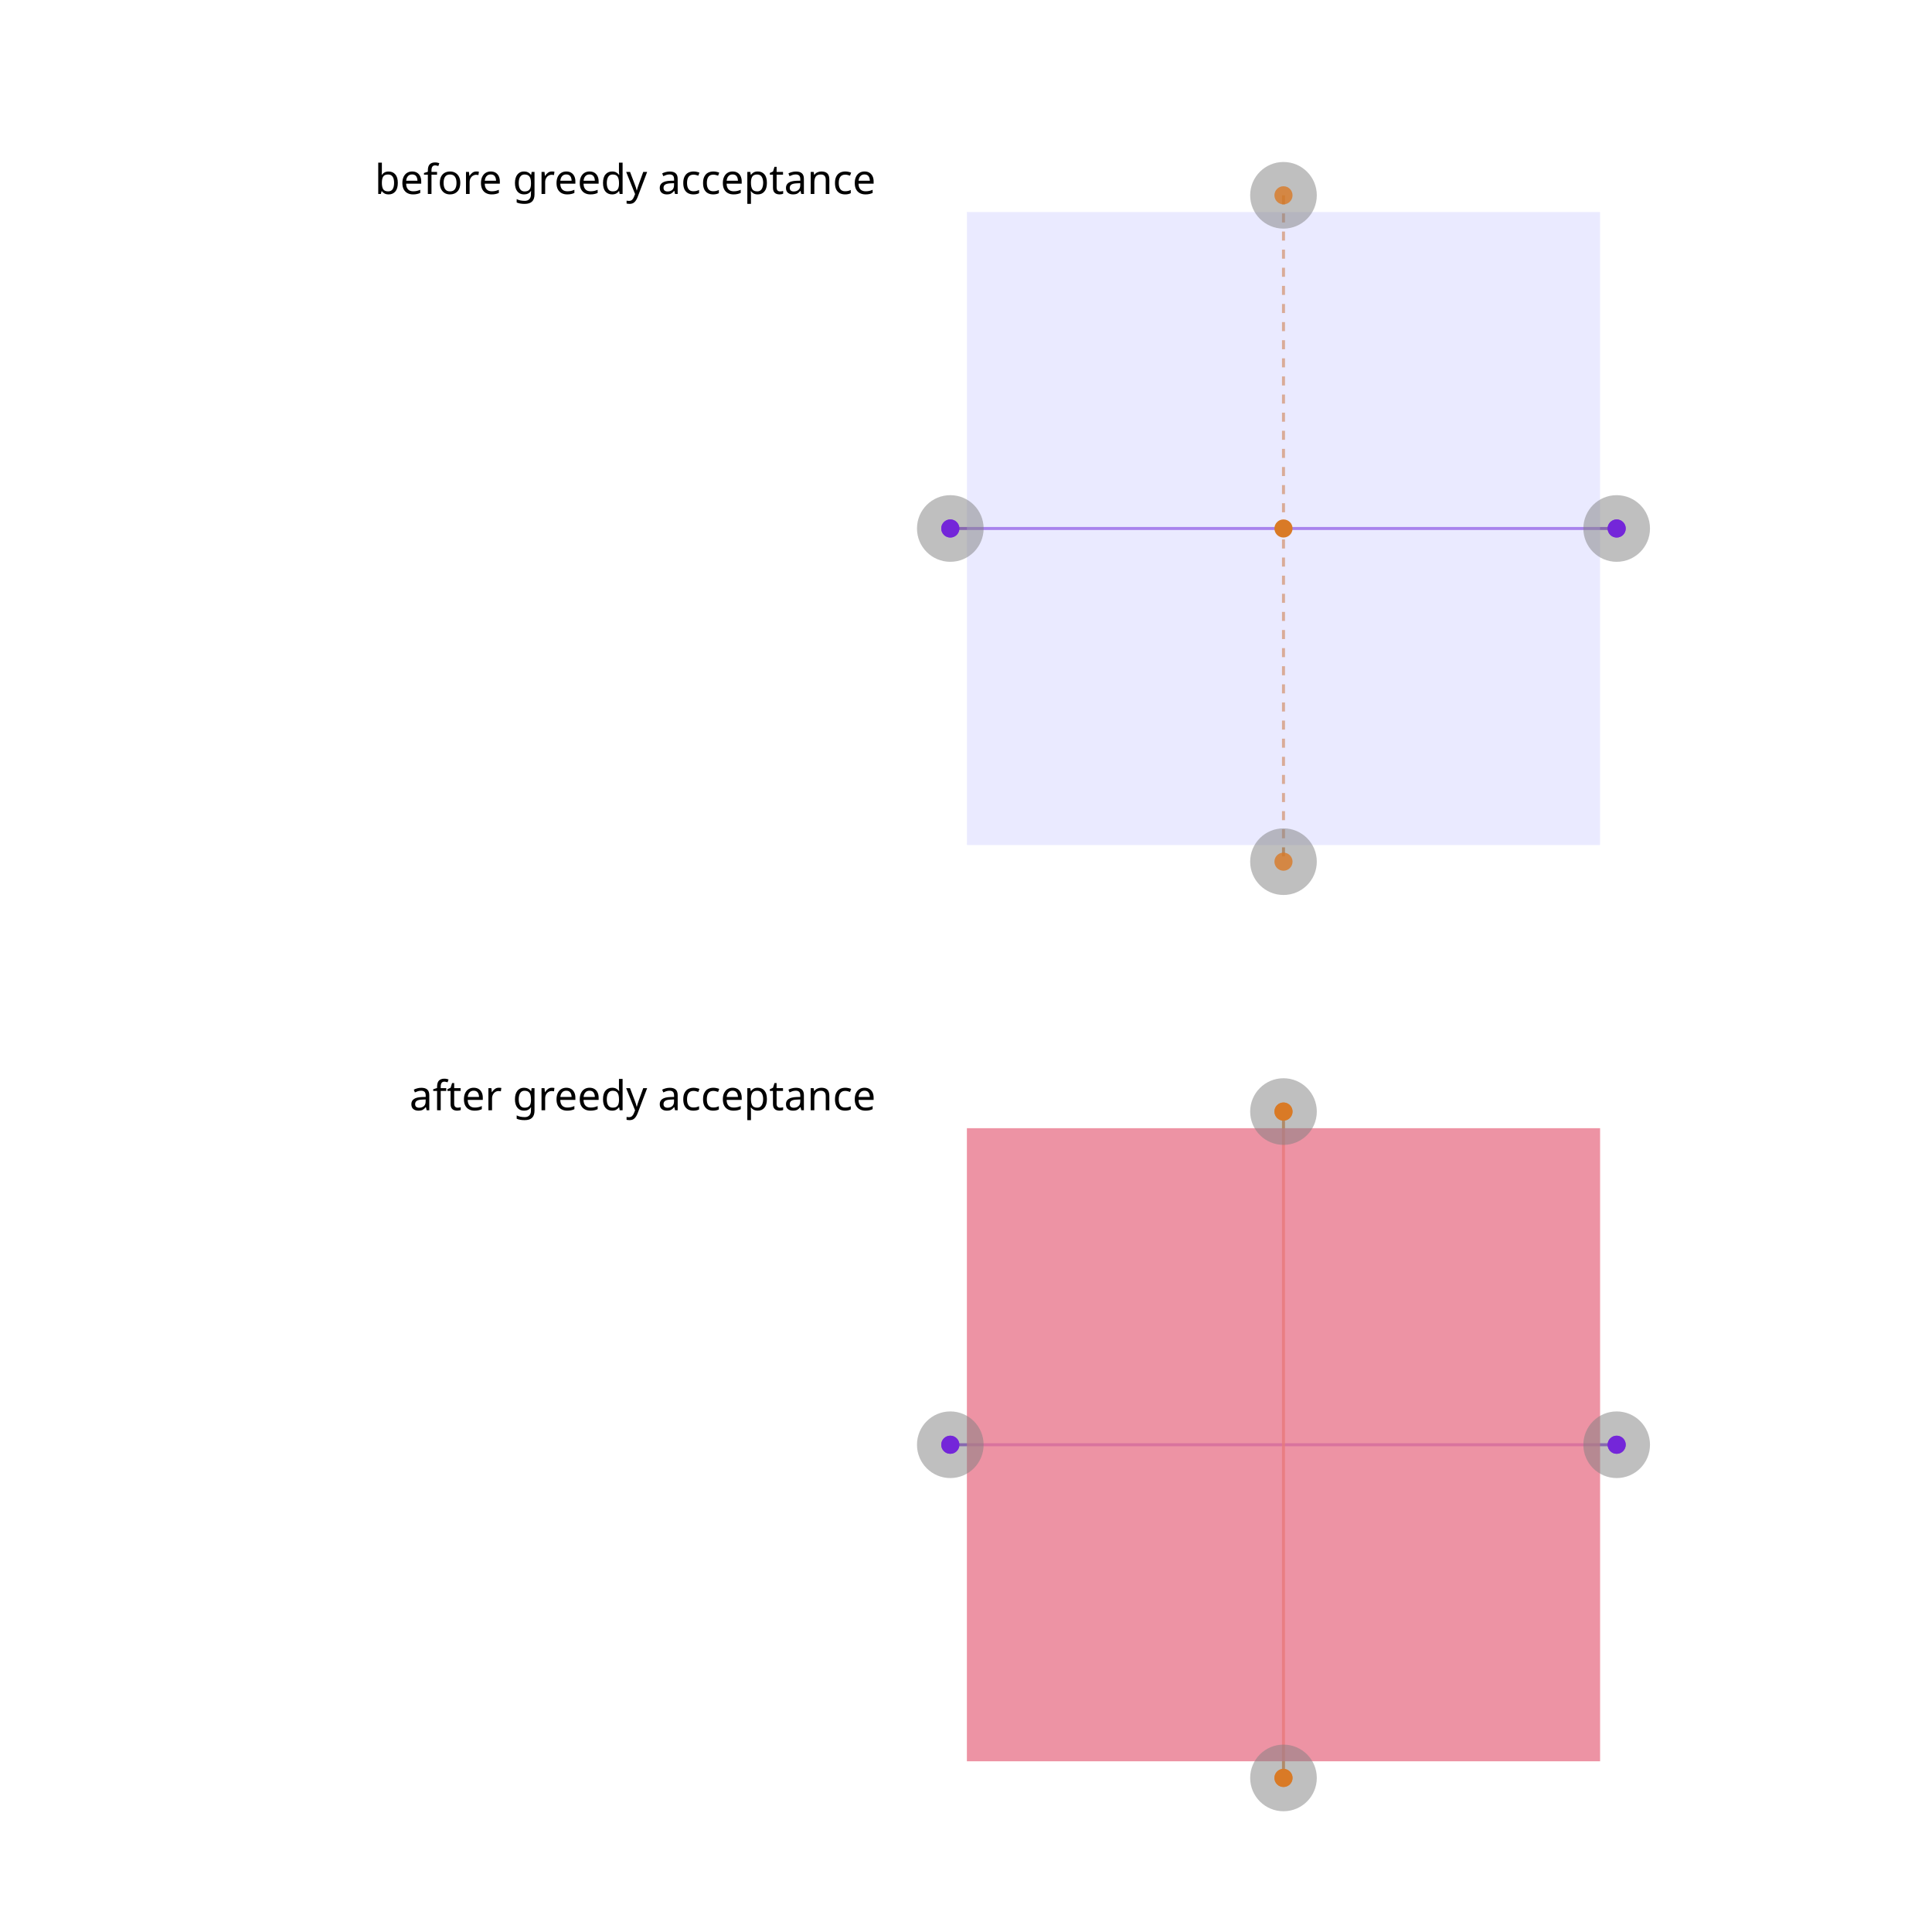
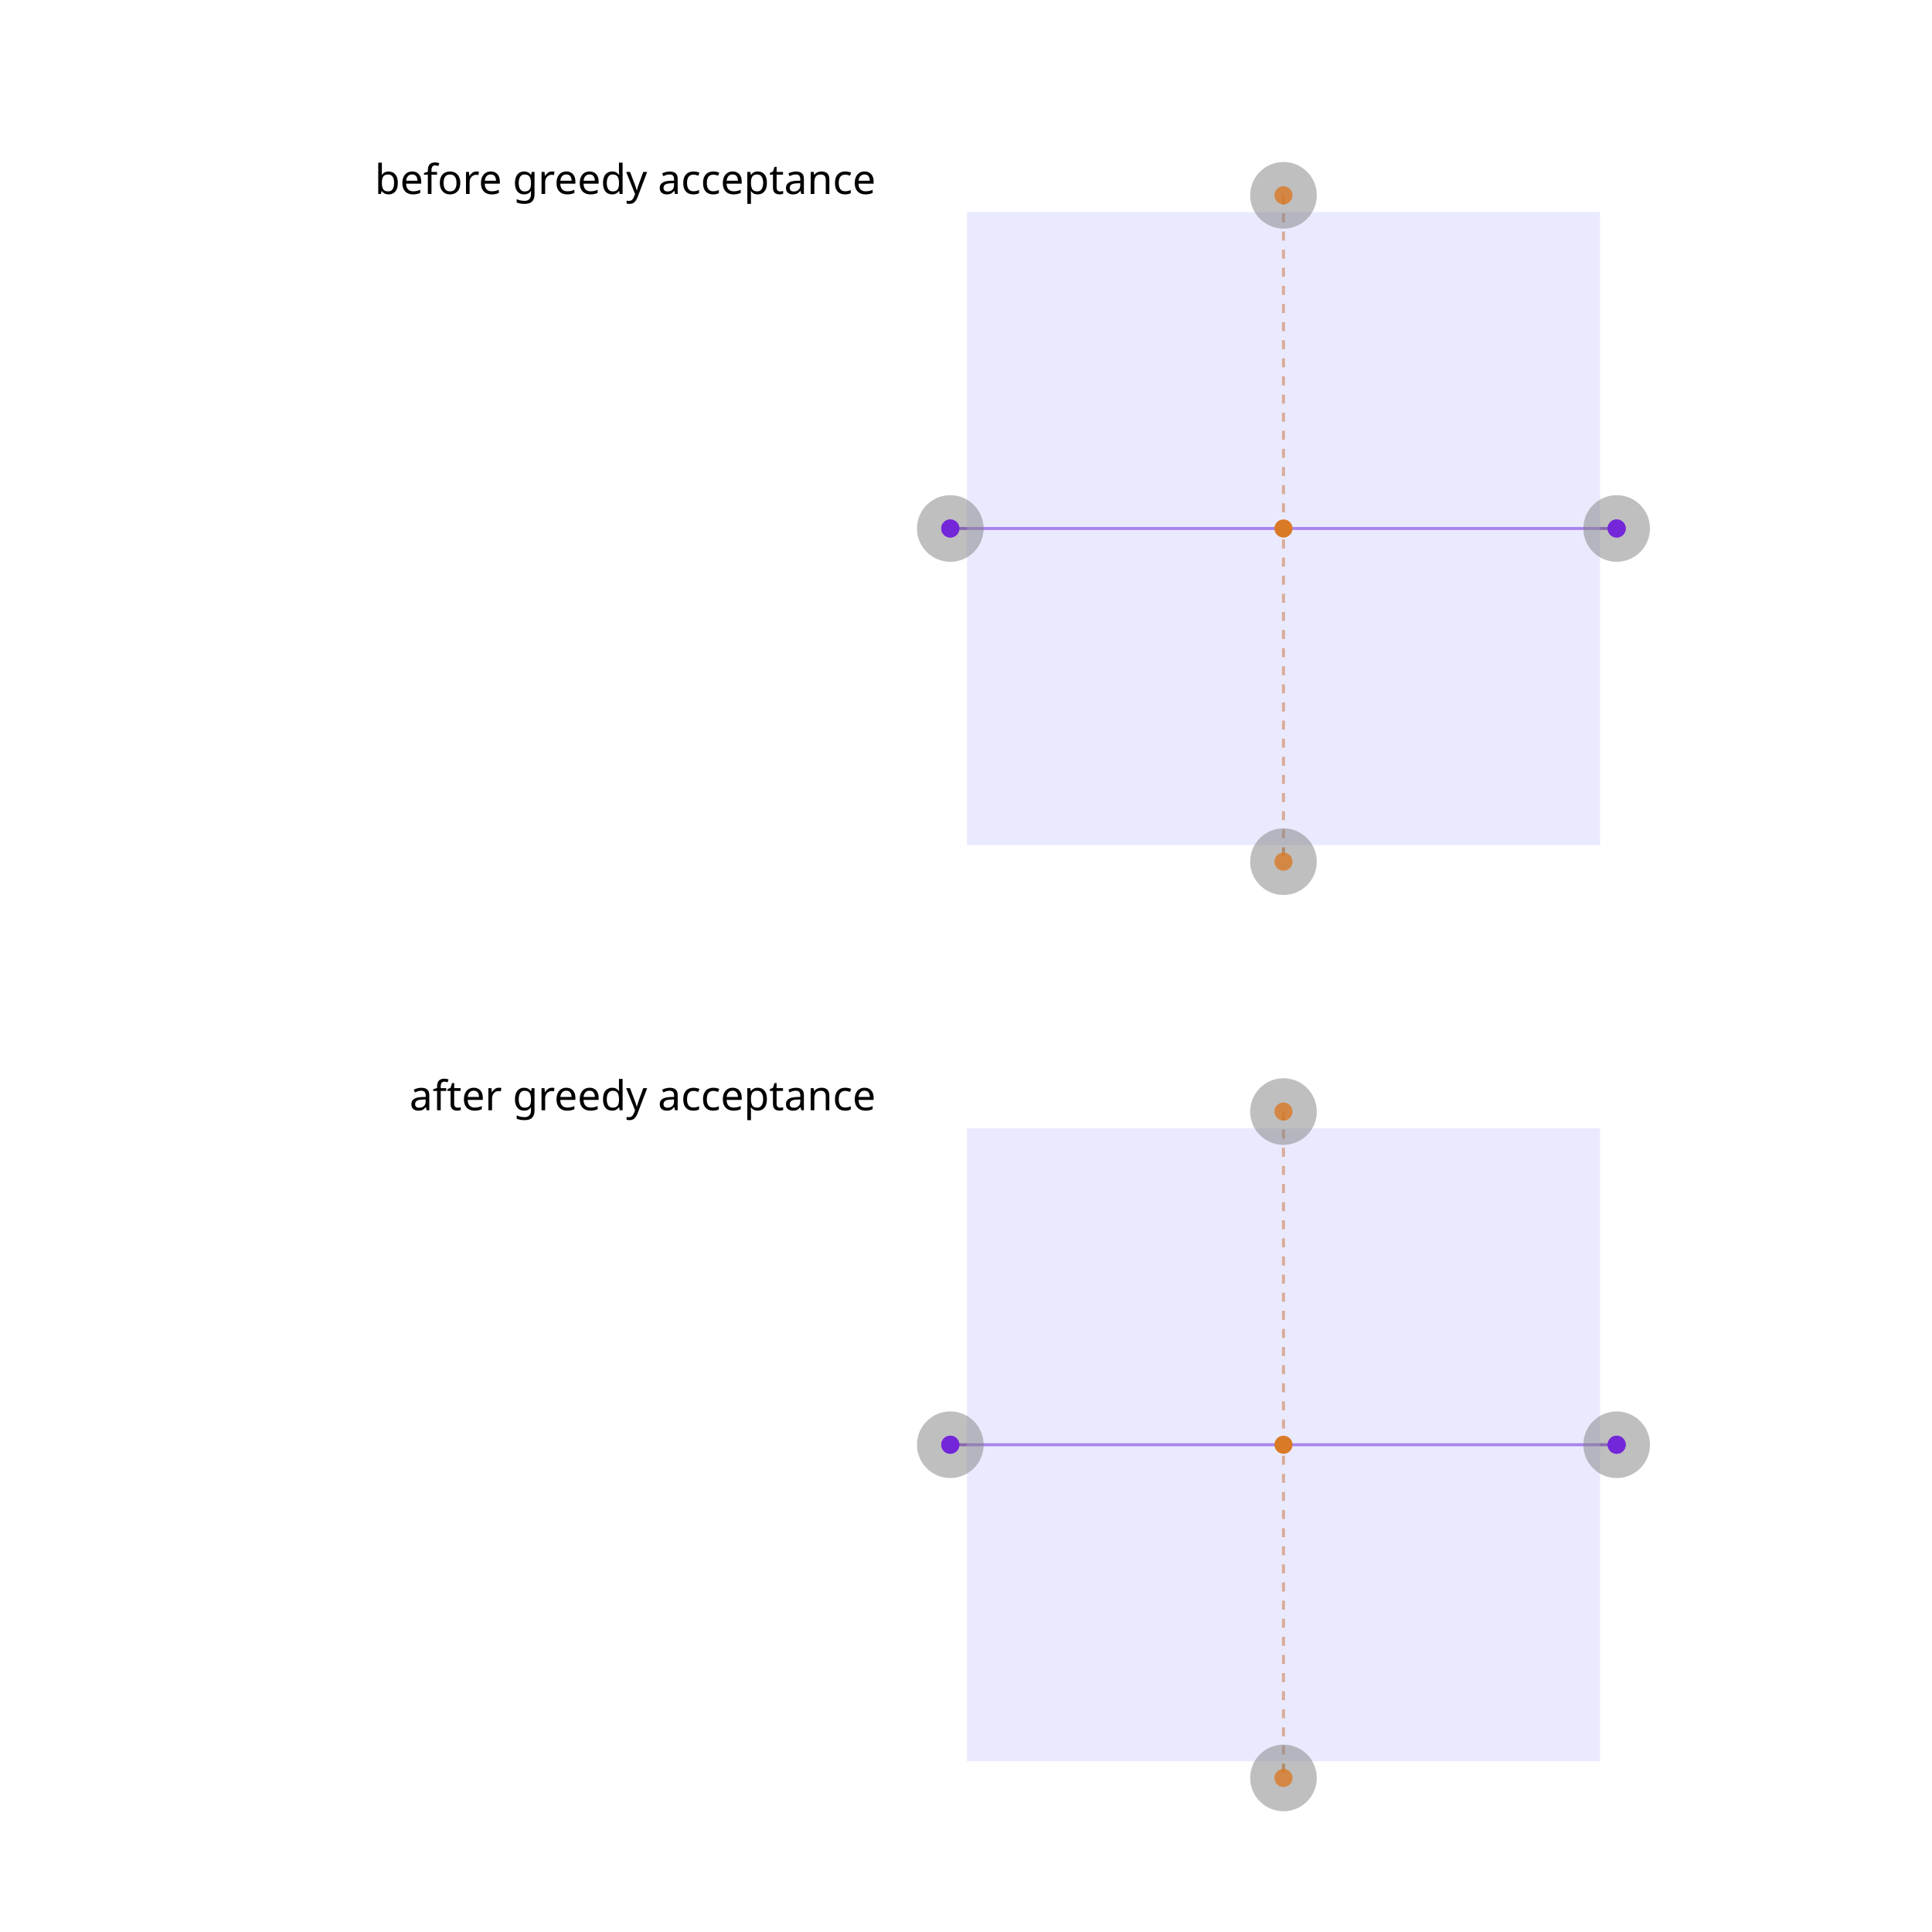
<svg xmlns="http://www.w3.org/2000/svg" width="640" height="640" viewBox="0 0 640 640">
  <rect width="100%" height="100%" fill="white" />
  <g>
    <polyline data-points="0.5,0 -0.5,0" data-type="line" data-label="route: route-0 region: region-0 z: 0" points="535.543,175.068 314.799,175.068" fill="none" stroke="hsla(266, 70%, 50%, 0.8)" stroke-width="1px" />
  </g>
  <g>
    <polyline data-points="0,0.5 0,-0.5" data-type="line" data-label="route-1 z: 0" points="425.171,64.696 425.171,285.44" fill="none" stroke="hsla(28, 70%, 50%, 0.8)" stroke-width="1px" stroke-dasharray="3 3" />
  </g>
  <g>
    <polyline data-points="0.5,-1.375 -0.5,-1.375" data-type="line" data-label="route: route-0 region: region-0 z: 0" points="535.543,478.591 314.799,478.591" fill="none" stroke="hsla(266, 70%, 50%, 0.8)" stroke-width="1px" />
  </g>
  <g>
-     <polyline data-points="0,-0.875 0,-1.875" data-type="line" data-label="route: route-1 region: region-0 z: 0" points="425.171,368.219 425.171,588.963" fill="none" stroke="hsla(28, 70%, 50%, 0.8)" stroke-width="1px" />
+     <polyline data-points="0,-0.875 0,-1.875" data-type="line" data-label="route-1 z: 0" points="425.171,368.219 425.171,588.963" fill="none" stroke="hsla(28, 70%, 50%, 0.8)" stroke-width="1px" stroke-dasharray="3 3" />
  </g>
  <g>
    <rect data-type="rect" data-label="region: region-0 net: free cost: 0.000 congestion: 0.000 same layer X: 0 trans X: 0 entry exit X: 0" data-x="0" data-y="0" x="320.317" y="70.214" width="209.707" height="209.707" fill="rgba(200, 200, 255, 0.1)" stroke="rgba(128, 128, 128, 0.5)" stroke-width="0.005" />
  </g>
  <g>
    <rect data-type="rect" data-label="region: region-1 net: free cost: 0.000 congestion: 0.000 same layer X: 0 trans X: 0 entry exit X: 0" data-x="0" data-y="0" x="320.317" y="70.214" width="209.707" height="209.707" fill="rgba(200, 200, 255, 0.1)" stroke="rgba(128, 128, 128, 0.5)" stroke-width="0.005" />
  </g>
  <g>
    <rect data-type="rect" data-label="region: region-2 net: free cost: 0.000 congestion: 0.000 same layer X: 0 trans X: 0 entry exit X: 0" data-x="0" data-y="0" x="320.317" y="70.214" width="209.707" height="209.707" fill="rgba(200, 200, 255, 0.1)" stroke="rgba(128, 128, 128, 0.5)" stroke-width="0.005" />
  </g>
  <g>
    <rect data-type="rect" data-label="region: region-3 net: free cost: 0.000 congestion: 0.000 same layer X: 0 trans X: 0 entry exit X: 0" data-x="0" data-y="0" x="320.317" y="70.214" width="209.707" height="209.707" fill="rgba(200, 200, 255, 0.1)" stroke="rgba(128, 128, 128, 0.5)" stroke-width="0.005" />
  </g>
  <g>
    <rect data-type="rect" data-label="region: region-4 net: free cost: 0.000 congestion: 0.000 same layer X: 0 trans X: 0 entry exit X: 0" data-x="0" data-y="0" x="320.317" y="70.214" width="209.707" height="209.707" fill="rgba(200, 200, 255, 0.1)" stroke="rgba(128, 128, 128, 0.5)" stroke-width="0.005" />
  </g>
  <g>
-     <rect data-type="rect" data-label="region: region-0 net: free cost: 10.567 congestion: 0.000 same layer X: 1 trans X: 0 entry exit X: 0" data-x="0" data-y="-1.375" x="320.317" y="373.737" width="209.707" height="209.707" fill="rgba(255, 64, 64, 0.72)" stroke="rgba(128, 128, 128, 0.5)" stroke-width="0.005" />
+     <rect data-type="rect" data-label="region: region-0 net: free cost: 0.000 congestion: 0.000 same layer X: 0 trans X: 0 entry exit X: 0" data-x="0" data-y="-1.375" x="320.317" y="373.737" width="209.707" height="209.707" fill="rgba(200, 200, 255, 0.1)" stroke="rgba(128, 128, 128, 0.5)" stroke-width="0.005" />
  </g>
  <g>
    <rect data-type="rect" data-label="region: region-1 net: free cost: 0.000 congestion: 0.000 same layer X: 0 trans X: 0 entry exit X: 0" data-x="0" data-y="-1.375" x="320.317" y="373.737" width="209.707" height="209.707" fill="rgba(200, 200, 255, 0.1)" stroke="rgba(128, 128, 128, 0.5)" stroke-width="0.005" />
  </g>
  <g>
    <rect data-type="rect" data-label="region: region-2 net: free cost: 0.000 congestion: 0.000 same layer X: 0 trans X: 0 entry exit X: 0" data-x="0" data-y="-1.375" x="320.317" y="373.737" width="209.707" height="209.707" fill="rgba(200, 200, 255, 0.1)" stroke="rgba(128, 128, 128, 0.5)" stroke-width="0.005" />
  </g>
  <g>
    <rect data-type="rect" data-label="region: region-3 net: free cost: 0.000 congestion: 0.000 same layer X: 0 trans X: 0 entry exit X: 0" data-x="0" data-y="-1.375" x="320.317" y="373.737" width="209.707" height="209.707" fill="rgba(200, 200, 255, 0.1)" stroke="rgba(128, 128, 128, 0.5)" stroke-width="0.005" />
  </g>
  <g>
    <rect data-type="rect" data-label="region: region-4 net: free cost: 0.000 congestion: 0.000 same layer X: 0 trans X: 0 entry exit X: 0" data-x="0" data-y="-1.375" x="320.317" y="373.737" width="209.707" height="209.707" fill="rgba(200, 200, 255, 0.1)" stroke="rgba(128, 128, 128, 0.5)" stroke-width="0.005" />
  </g>
  <circle data-type="circle" data-label="" data-x="0.5" data-y="0" cx="535.543" cy="175.068" r="11.037" fill="rgba(128, 128, 128, 0.5)" stroke="black" stroke-width="0.005" />
  <circle data-type="circle" data-label="" data-x="0" data-y="0.5" cx="425.171" cy="64.696" r="11.037" fill="rgba(128, 128, 128, 0.5)" stroke="black" stroke-width="0.005" />
  <circle data-type="circle" data-label="" data-x="-0.5" data-y="0" cx="314.799" cy="175.068" r="11.037" fill="rgba(128, 128, 128, 0.5)" stroke="black" stroke-width="0.005" />
  <circle data-type="circle" data-label="" data-x="0" data-y="-0.5" cx="425.171" cy="285.44" r="11.037" fill="rgba(128, 128, 128, 0.5)" stroke="black" stroke-width="0.005" />
  <circle data-type="circle" data-label="" data-x="0.5" data-y="-1.375" cx="535.543" cy="478.591" r="11.037" fill="rgba(128, 128, 128, 0.5)" stroke="black" stroke-width="0.005" />
  <circle data-type="circle" data-label="" data-x="0" data-y="-0.875" cx="425.171" cy="368.219" r="11.037" fill="rgba(128, 128, 128, 0.5)" stroke="black" stroke-width="0.005" />
  <circle data-type="circle" data-label="" data-x="-0.5" data-y="-1.375" cx="314.799" cy="478.591" r="11.037" fill="rgba(128, 128, 128, 0.5)" stroke="black" stroke-width="0.005" />
  <circle data-type="circle" data-label="" data-x="0" data-y="-1.875" cx="425.171" cy="588.963" r="11.037" fill="rgba(128, 128, 128, 0.5)" stroke="black" stroke-width="0.005" />
  <text data-type="text" data-label="before greedy acceptance" data-x="-0.6118750000000001" data-y="0.55" x="290.103" y="53.659" fill="black" font-size="13.659" font-family="sans-serif" text-anchor="end" dominant-baseline="text-before-edge">before greedy acceptance</text>
  <text data-type="text" data-label="after greedy acceptance" data-x="-0.6118750000000001" data-y="-0.825" x="290.103" y="357.182" fill="black" font-size="13.659" font-family="sans-serif" text-anchor="end" dominant-baseline="text-before-edge">after greedy acceptance</text>
  <g>
    <circle data-type="point" data-label="route: route-0 net: 0 endpoint: start port: port-0 z: 0" data-x="0.5" data-y="0" cx="535.543" cy="175.068" r="3" fill="hsla(266, 70%, 50%, 0.8)" />
  </g>
  <g>
    <circle data-type="point" data-label="route: route-0 net: 0 endpoint: end port: port-2 z: 0" data-x="-0.5" data-y="0" cx="314.799" cy="175.068" r="3" fill="hsla(266, 70%, 50%, 0.8)" />
  </g>
  <g>
    <circle data-type="point" data-label="route: route-1 net: 1 endpoint: start port: port-1 z: 0" data-x="0" data-y="0.5" cx="425.171" cy="64.696" r="3" fill="hsla(28, 70%, 50%, 0.8)" />
  </g>
  <g>
    <circle data-type="point" data-label="route: route-1 net: 1 endpoint: end port: port-3 z: 0" data-x="0" data-y="-0.5" cx="425.171" cy="285.44" r="3" fill="hsla(28, 70%, 50%, 0.8)" />
  </g>
  <g>
    <circle data-type="point" data-label="route: route-0 port: port-0 net: 0 z: 0" data-x="0.5" data-y="0" cx="535.543" cy="175.068" r="3" fill="hsla(266, 70%, 50%, 1)" />
  </g>
  <g>
    <circle data-type="point" data-label="route: route-0 port: port-2 net: 0 z: 0" data-x="-0.5" data-y="0" cx="314.799" cy="175.068" r="3" fill="hsla(266, 70%, 50%, 1)" />
  </g>
  <g>
    <circle data-type="point" data-label="route-1 z: 0" data-x="0" data-y="0" cx="425.171" cy="175.068" r="3" fill="hsla(28, 70%, 50%, 1)" />
  </g>
  <g>
    <circle data-type="point" data-label="route: route-0 net: 0 endpoint: start port: port-0 z: 0" data-x="0.5" data-y="-1.375" cx="535.543" cy="478.591" r="3" fill="hsla(266, 70%, 50%, 0.8)" />
  </g>
  <g>
    <circle data-type="point" data-label="route: route-0 net: 0 endpoint: end port: port-2 z: 0" data-x="-0.5" data-y="-1.375" cx="314.799" cy="478.591" r="3" fill="hsla(266, 70%, 50%, 0.8)" />
  </g>
  <g>
    <circle data-type="point" data-label="route: route-1 net: 1 endpoint: start port: port-1 z: 0" data-x="0" data-y="-0.875" cx="425.171" cy="368.219" r="3" fill="hsla(28, 70%, 50%, 0.8)" />
  </g>
  <g>
    <circle data-type="point" data-label="route: route-1 net: 1 endpoint: end port: port-3 z: 0" data-x="0" data-y="-1.875" cx="425.171" cy="588.963" r="3" fill="hsla(28, 70%, 50%, 0.8)" />
  </g>
  <g>
    <circle data-type="point" data-label="route: route-0 port: port-0 net: 0 z: 0" data-x="0.5" data-y="-1.375" cx="535.543" cy="478.591" r="3" fill="hsla(266, 70%, 50%, 1)" />
  </g>
  <g>
    <circle data-type="point" data-label="route: route-0 port: port-2 net: 0 z: 0" data-x="-0.5" data-y="-1.375" cx="314.799" cy="478.591" r="3" fill="hsla(266, 70%, 50%, 1)" />
  </g>
  <g>
-     <circle data-type="point" data-label="route: route-1 port: port-1 net: 1 z: 0" data-x="0" data-y="-0.875" cx="425.171" cy="368.219" r="3" fill="hsla(28, 70%, 50%, 1)" />
-   </g>
-   <g>
-     <circle data-type="point" data-label="route: route-1 port: port-3 net: 1 z: 0" data-x="0" data-y="-1.875" cx="425.171" cy="588.963" r="3" fill="hsla(28, 70%, 50%, 1)" />
+     <circle data-type="point" data-label="route-1 z: 0" data-x="0" data-y="-1.375" cx="425.171" cy="478.591" r="3" fill="hsla(28, 70%, 50%, 1)" />
  </g>
  <g id="crosshair" style="display: none">
    <line id="crosshair-h" y1="0" y2="640" stroke="#666" stroke-width="0.5" />
    <line id="crosshair-v" x1="0" x2="640" stroke="#666" stroke-width="0.5" />
    <text id="coordinates" font-family="monospace" font-size="12" fill="#666" />
  </g>
</svg>
